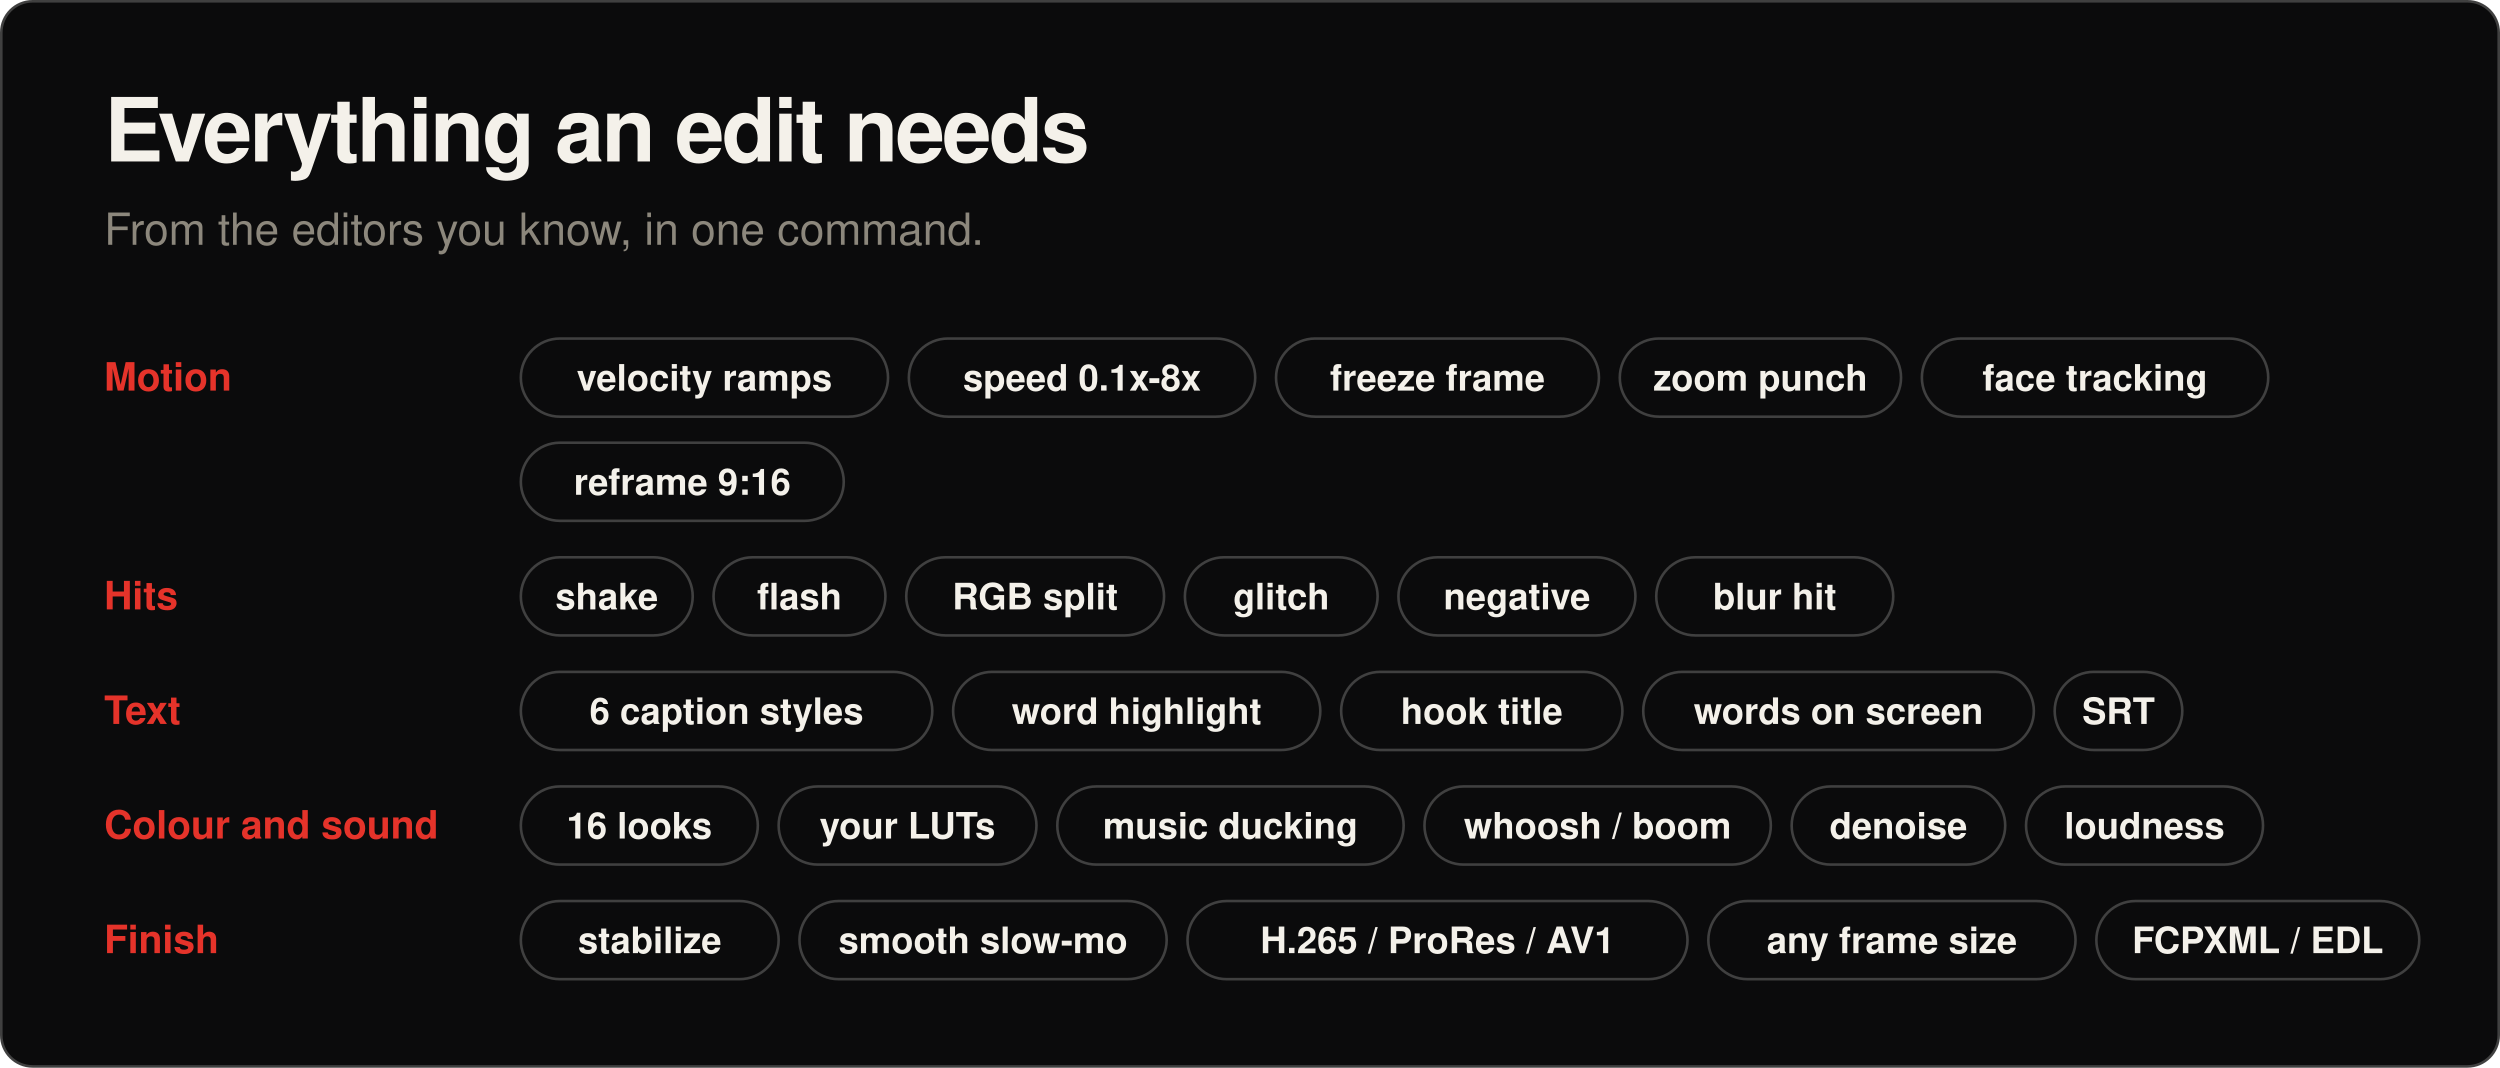
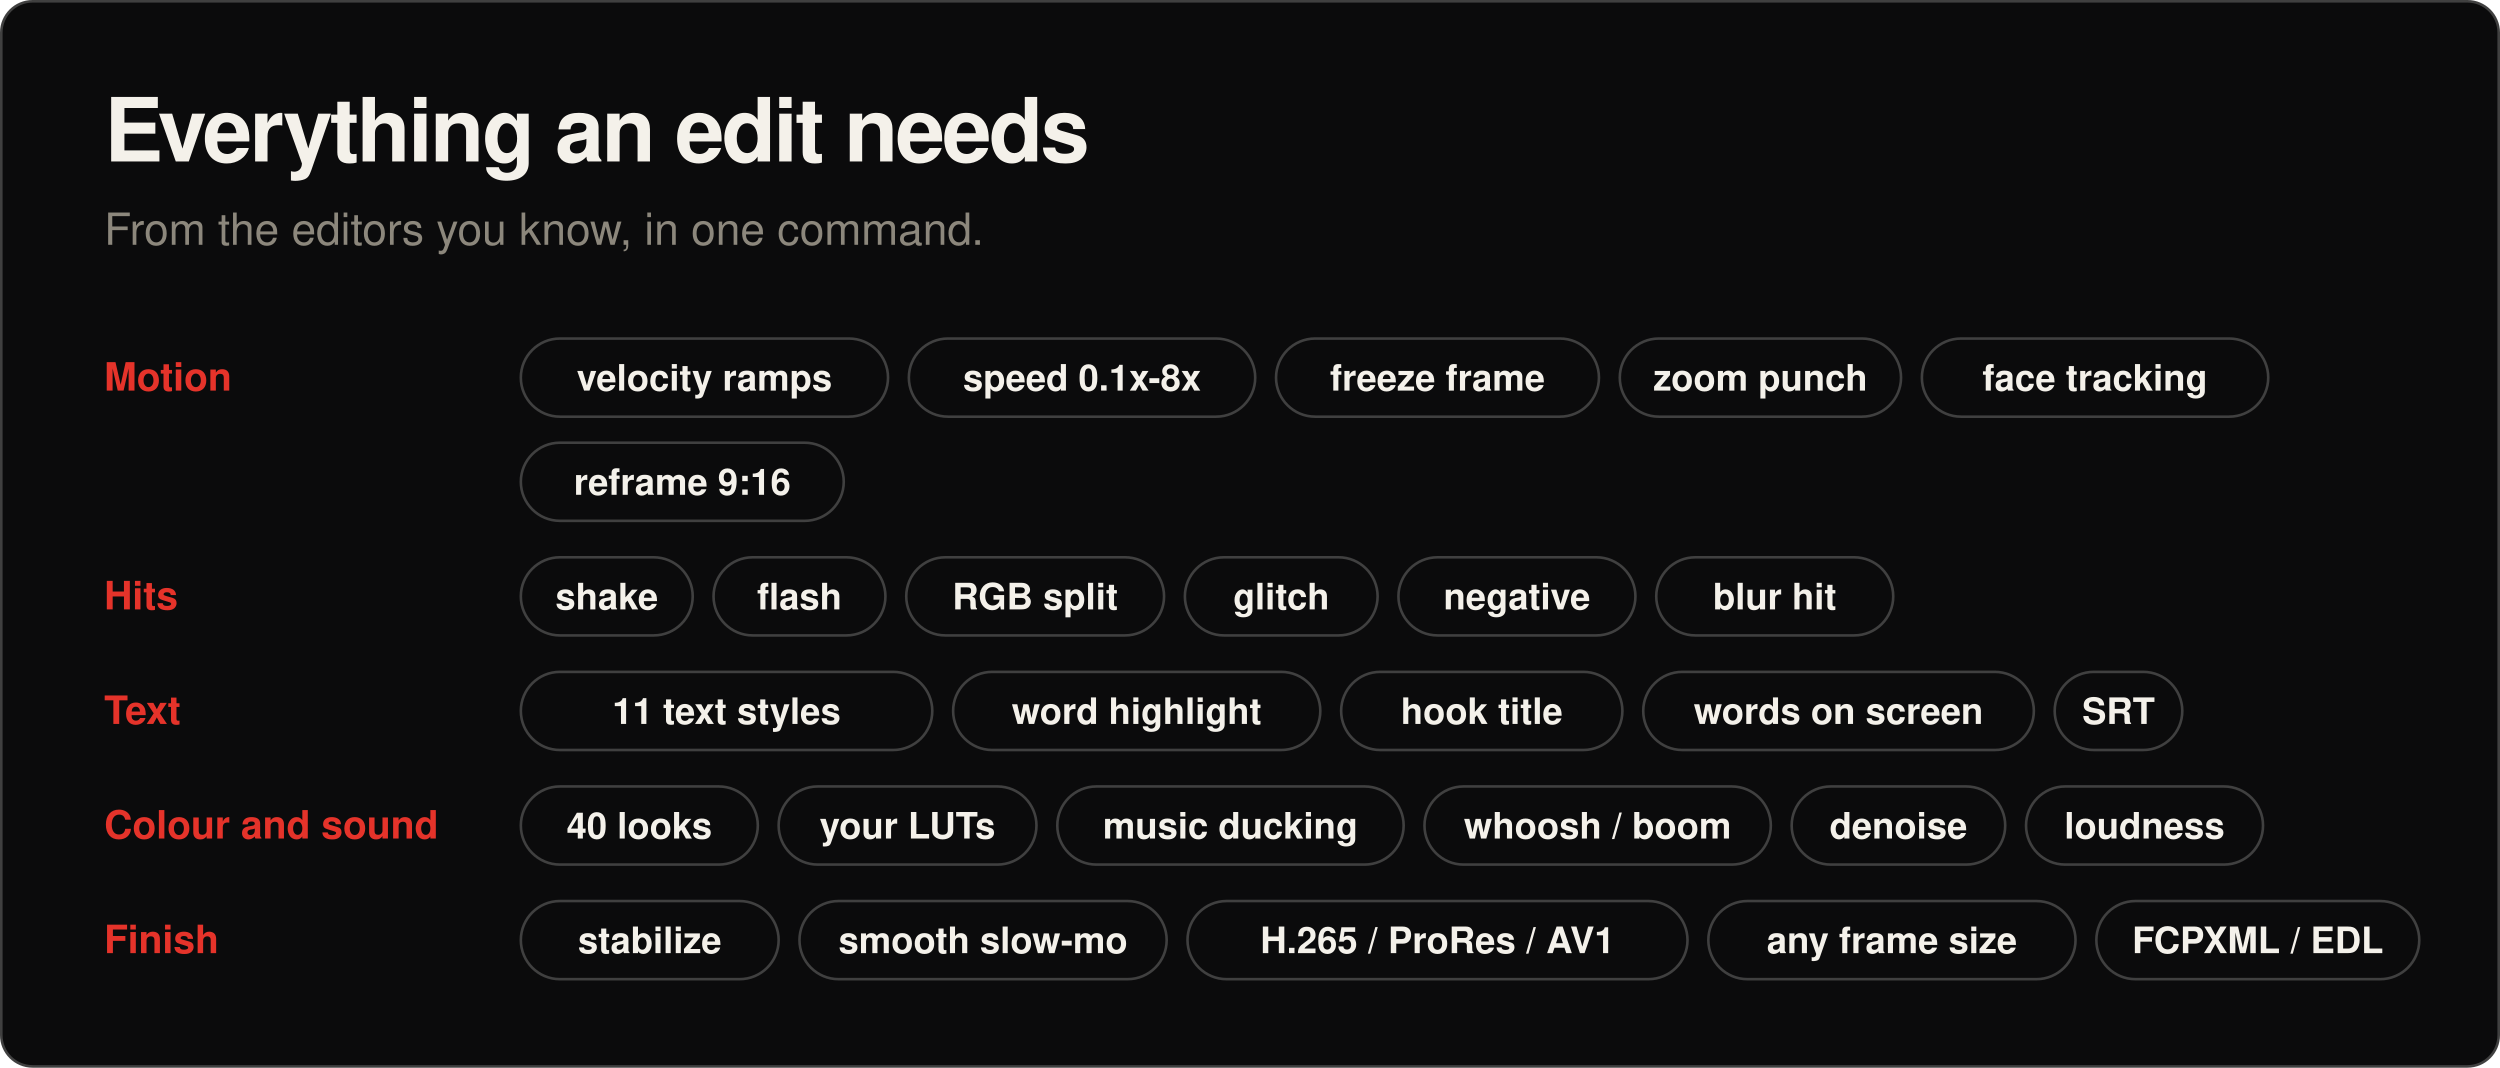
<svg xmlns="http://www.w3.org/2000/svg" width="960" height="410" viewBox="0 0 960 410" role="img" aria-label="Everything an edit needs: speed ramps, freeze, face tracking, hits, captions, looks, LUTs, music ducking, stabilize, ProRes">
  <rect x="0.5" y="0.5" width="959" height="409" rx="12" fill="#0B0B0C" stroke="#404040" />
  <text x="40" y="62" font-family="Helvetica Neue, Helvetica, Arial, Liberation Sans, sans-serif" font-weight="700" font-size="34" fill="#F4F1EA" text-anchor="start" letter-spacing="-1">Everything an edit needs</text>
  <text x="40" y="94" font-family="Helvetica Neue, Helvetica, Arial, Liberation Sans, sans-serif" font-weight="300" font-size="17" fill="#8C877C" text-anchor="start" letter-spacing="0">From the editors you know, in one command.</text>
  <text x="40" y="150" font-family="Helvetica Neue, Helvetica, Arial, Liberation Sans, sans-serif" font-weight="700" font-size="15" fill="#E5332A" text-anchor="start" letter-spacing="0">Motion</text>
  <rect x="200" y="130" width="141" height="30" rx="15" fill="none" stroke="#404040" />
  <text x="270.5" y="150" font-family="Helvetica Neue, Helvetica, Arial, Liberation Sans, sans-serif" font-weight="600" font-size="14" fill="#F4F1EA" text-anchor="middle" letter-spacing="0">velocity ramps</text>
  <rect x="349" y="130" width="133" height="30" rx="15" fill="none" stroke="#404040" />
  <text x="415.5" y="150" font-family="Helvetica Neue, Helvetica, Arial, Liberation Sans, sans-serif" font-weight="600" font-size="14" fill="#F4F1EA" text-anchor="middle" letter-spacing="0">speed 0.1x-8x</text>
  <rect x="490" y="130" width="124" height="30" rx="15" fill="none" stroke="#404040" />
  <text x="552.0" y="150" font-family="Helvetica Neue, Helvetica, Arial, Liberation Sans, sans-serif" font-weight="600" font-size="14" fill="#F4F1EA" text-anchor="middle" letter-spacing="0">freeze frame</text>
  <rect x="622" y="130" width="108" height="30" rx="15" fill="none" stroke="#404040" />
  <text x="676.0" y="150" font-family="Helvetica Neue, Helvetica, Arial, Liberation Sans, sans-serif" font-weight="600" font-size="14" fill="#F4F1EA" text-anchor="middle" letter-spacing="0">zoom punch</text>
  <rect x="738" y="130" width="133" height="30" rx="15" fill="none" stroke="#404040" />
  <text x="804.5" y="150" font-family="Helvetica Neue, Helvetica, Arial, Liberation Sans, sans-serif" font-weight="600" font-size="14" fill="#F4F1EA" text-anchor="middle" letter-spacing="0">face tracking</text>
  <rect x="200" y="170" width="124" height="30" rx="15" fill="none" stroke="#404040" />
  <text x="262.0" y="190" font-family="Helvetica Neue, Helvetica, Arial, Liberation Sans, sans-serif" font-weight="600" font-size="14" fill="#F4F1EA" text-anchor="middle" letter-spacing="0">reframe 9:16</text>
  <text x="40" y="234" font-family="Helvetica Neue, Helvetica, Arial, Liberation Sans, sans-serif" font-weight="700" font-size="15" fill="#E5332A" text-anchor="start" letter-spacing="0">Hits</text>
  <rect x="200" y="214" width="66" height="30" rx="15" fill="none" stroke="#404040" />
  <text x="233.0" y="234" font-family="Helvetica Neue, Helvetica, Arial, Liberation Sans, sans-serif" font-weight="600" font-size="14" fill="#F4F1EA" text-anchor="middle" letter-spacing="0">shake</text>
  <rect x="274" y="214" width="66" height="30" rx="15" fill="none" stroke="#404040" />
  <text x="307.0" y="234" font-family="Helvetica Neue, Helvetica, Arial, Liberation Sans, sans-serif" font-weight="600" font-size="14" fill="#F4F1EA" text-anchor="middle" letter-spacing="0">flash</text>
  <rect x="348" y="214" width="99" height="30" rx="15" fill="none" stroke="#404040" />
  <text x="397.5" y="234" font-family="Helvetica Neue, Helvetica, Arial, Liberation Sans, sans-serif" font-weight="600" font-size="14" fill="#F4F1EA" text-anchor="middle" letter-spacing="0">RGB split</text>
  <rect x="455" y="214" width="74" height="30" rx="15" fill="none" stroke="#404040" />
  <text x="492.0" y="234" font-family="Helvetica Neue, Helvetica, Arial, Liberation Sans, sans-serif" font-weight="600" font-size="14" fill="#F4F1EA" text-anchor="middle" letter-spacing="0">glitch</text>
  <rect x="537" y="214" width="91" height="30" rx="15" fill="none" stroke="#404040" />
  <text x="582.5" y="234" font-family="Helvetica Neue, Helvetica, Arial, Liberation Sans, sans-serif" font-weight="600" font-size="14" fill="#F4F1EA" text-anchor="middle" letter-spacing="0">negative</text>
  <rect x="636" y="214" width="91" height="30" rx="15" fill="none" stroke="#404040" />
  <text x="681.5" y="234" font-family="Helvetica Neue, Helvetica, Arial, Liberation Sans, sans-serif" font-weight="600" font-size="14" fill="#F4F1EA" text-anchor="middle" letter-spacing="0">blur hit</text>
  <text x="40" y="278" font-family="Helvetica Neue, Helvetica, Arial, Liberation Sans, sans-serif" font-weight="700" font-size="15" fill="#E5332A" text-anchor="start" letter-spacing="0">Text</text>
  <rect x="200" y="258" width="158" height="30" rx="15" fill="none" stroke="#404040" />
-   <text x="279.0" y="278" font-family="Helvetica Neue, Helvetica, Arial, Liberation Sans, sans-serif" font-weight="600" font-size="14" fill="#F4F1EA" text-anchor="middle" letter-spacing="0">6 caption styles</text>
+   <text x="279.0" y="278" font-family="Helvetica Neue, Helvetica, Arial, Liberation Sans, sans-serif" font-weight="600" font-size="14" fill="#F4F1EA" text-anchor="middle" letter-spacing="0">11 text styles</text>
  <rect x="366" y="258" width="141" height="30" rx="15" fill="none" stroke="#404040" />
  <text x="436.5" y="278" font-family="Helvetica Neue, Helvetica, Arial, Liberation Sans, sans-serif" font-weight="600" font-size="14" fill="#F4F1EA" text-anchor="middle" letter-spacing="0">word highlight</text>
  <rect x="515" y="258" width="108" height="30" rx="15" fill="none" stroke="#404040" />
  <text x="569.0" y="278" font-family="Helvetica Neue, Helvetica, Arial, Liberation Sans, sans-serif" font-weight="600" font-size="14" fill="#F4F1EA" text-anchor="middle" letter-spacing="0">hook title</text>
  <rect x="631" y="258" width="150" height="30" rx="15" fill="none" stroke="#404040" />
  <text x="706.0" y="278" font-family="Helvetica Neue, Helvetica, Arial, Liberation Sans, sans-serif" font-weight="600" font-size="14" fill="#F4F1EA" text-anchor="middle" letter-spacing="0">words on screen</text>
  <rect x="789" y="258" width="49" height="30" rx="15" fill="none" stroke="#404040" />
  <text x="813.5" y="278" font-family="Helvetica Neue, Helvetica, Arial, Liberation Sans, sans-serif" font-weight="600" font-size="14" fill="#F4F1EA" text-anchor="middle" letter-spacing="0">SRT</text>
  <text x="40" y="322" font-family="Helvetica Neue, Helvetica, Arial, Liberation Sans, sans-serif" font-weight="700" font-size="15" fill="#E5332A" text-anchor="start" letter-spacing="0">Colour and sound</text>
  <rect x="200" y="302" width="91" height="30" rx="15" fill="none" stroke="#404040" />
-   <text x="245.5" y="322" font-family="Helvetica Neue, Helvetica, Arial, Liberation Sans, sans-serif" font-weight="600" font-size="14" fill="#F4F1EA" text-anchor="middle" letter-spacing="0">16 looks</text>
+   <text x="245.5" y="322" font-family="Helvetica Neue, Helvetica, Arial, Liberation Sans, sans-serif" font-weight="600" font-size="14" fill="#F4F1EA" text-anchor="middle" letter-spacing="0">40 looks</text>
  <rect x="299" y="302" width="99" height="30" rx="15" fill="none" stroke="#404040" />
  <text x="348.5" y="322" font-family="Helvetica Neue, Helvetica, Arial, Liberation Sans, sans-serif" font-weight="600" font-size="14" fill="#F4F1EA" text-anchor="middle" letter-spacing="0">your LUTs</text>
  <rect x="406" y="302" width="133" height="30" rx="15" fill="none" stroke="#404040" />
  <text x="472.5" y="322" font-family="Helvetica Neue, Helvetica, Arial, Liberation Sans, sans-serif" font-weight="600" font-size="14" fill="#F4F1EA" text-anchor="middle" letter-spacing="0">music ducking</text>
  <rect x="547" y="302" width="133" height="30" rx="15" fill="none" stroke="#404040" />
  <text x="613.5" y="322" font-family="Helvetica Neue, Helvetica, Arial, Liberation Sans, sans-serif" font-weight="600" font-size="14" fill="#F4F1EA" text-anchor="middle" letter-spacing="0">whoosh / boom</text>
  <rect x="688" y="302" width="82" height="30" rx="15" fill="none" stroke="#404040" />
  <text x="729.0" y="322" font-family="Helvetica Neue, Helvetica, Arial, Liberation Sans, sans-serif" font-weight="600" font-size="14" fill="#F4F1EA" text-anchor="middle" letter-spacing="0">denoise</text>
  <rect x="778" y="302" width="91" height="30" rx="15" fill="none" stroke="#404040" />
  <text x="823.5" y="322" font-family="Helvetica Neue, Helvetica, Arial, Liberation Sans, sans-serif" font-weight="600" font-size="14" fill="#F4F1EA" text-anchor="middle" letter-spacing="0">loudness</text>
  <text x="40" y="366" font-family="Helvetica Neue, Helvetica, Arial, Liberation Sans, sans-serif" font-weight="700" font-size="15" fill="#E5332A" text-anchor="start" letter-spacing="0">Finish</text>
  <rect x="200" y="346" width="99" height="30" rx="15" fill="none" stroke="#404040" />
  <text x="249.5" y="366" font-family="Helvetica Neue, Helvetica, Arial, Liberation Sans, sans-serif" font-weight="600" font-size="14" fill="#F4F1EA" text-anchor="middle" letter-spacing="0">stabilize</text>
  <rect x="307" y="346" width="141" height="30" rx="15" fill="none" stroke="#404040" />
  <text x="377.5" y="366" font-family="Helvetica Neue, Helvetica, Arial, Liberation Sans, sans-serif" font-weight="600" font-size="14" fill="#F4F1EA" text-anchor="middle" letter-spacing="0">smooth slow-mo</text>
  <rect x="456" y="346" width="192" height="30" rx="15" fill="none" stroke="#404040" />
  <text x="552.0" y="366" font-family="Helvetica Neue, Helvetica, Arial, Liberation Sans, sans-serif" font-weight="600" font-size="14" fill="#F4F1EA" text-anchor="middle" letter-spacing="0">H.265 / ProRes / AV1</text>
  <rect x="656" y="346" width="141" height="30" rx="15" fill="none" stroke="#404040" />
  <text x="726.5" y="366" font-family="Helvetica Neue, Helvetica, Arial, Liberation Sans, sans-serif" font-weight="600" font-size="14" fill="#F4F1EA" text-anchor="middle" letter-spacing="0">any frame size</text>
  <rect x="805" y="346" width="124" height="30" rx="15" fill="none" stroke="#404040" />
  <text x="867.0" y="366" font-family="Helvetica Neue, Helvetica, Arial, Liberation Sans, sans-serif" font-weight="600" font-size="14" fill="#F4F1EA" text-anchor="middle" letter-spacing="0">FCPXML / EDL</text>
</svg>
